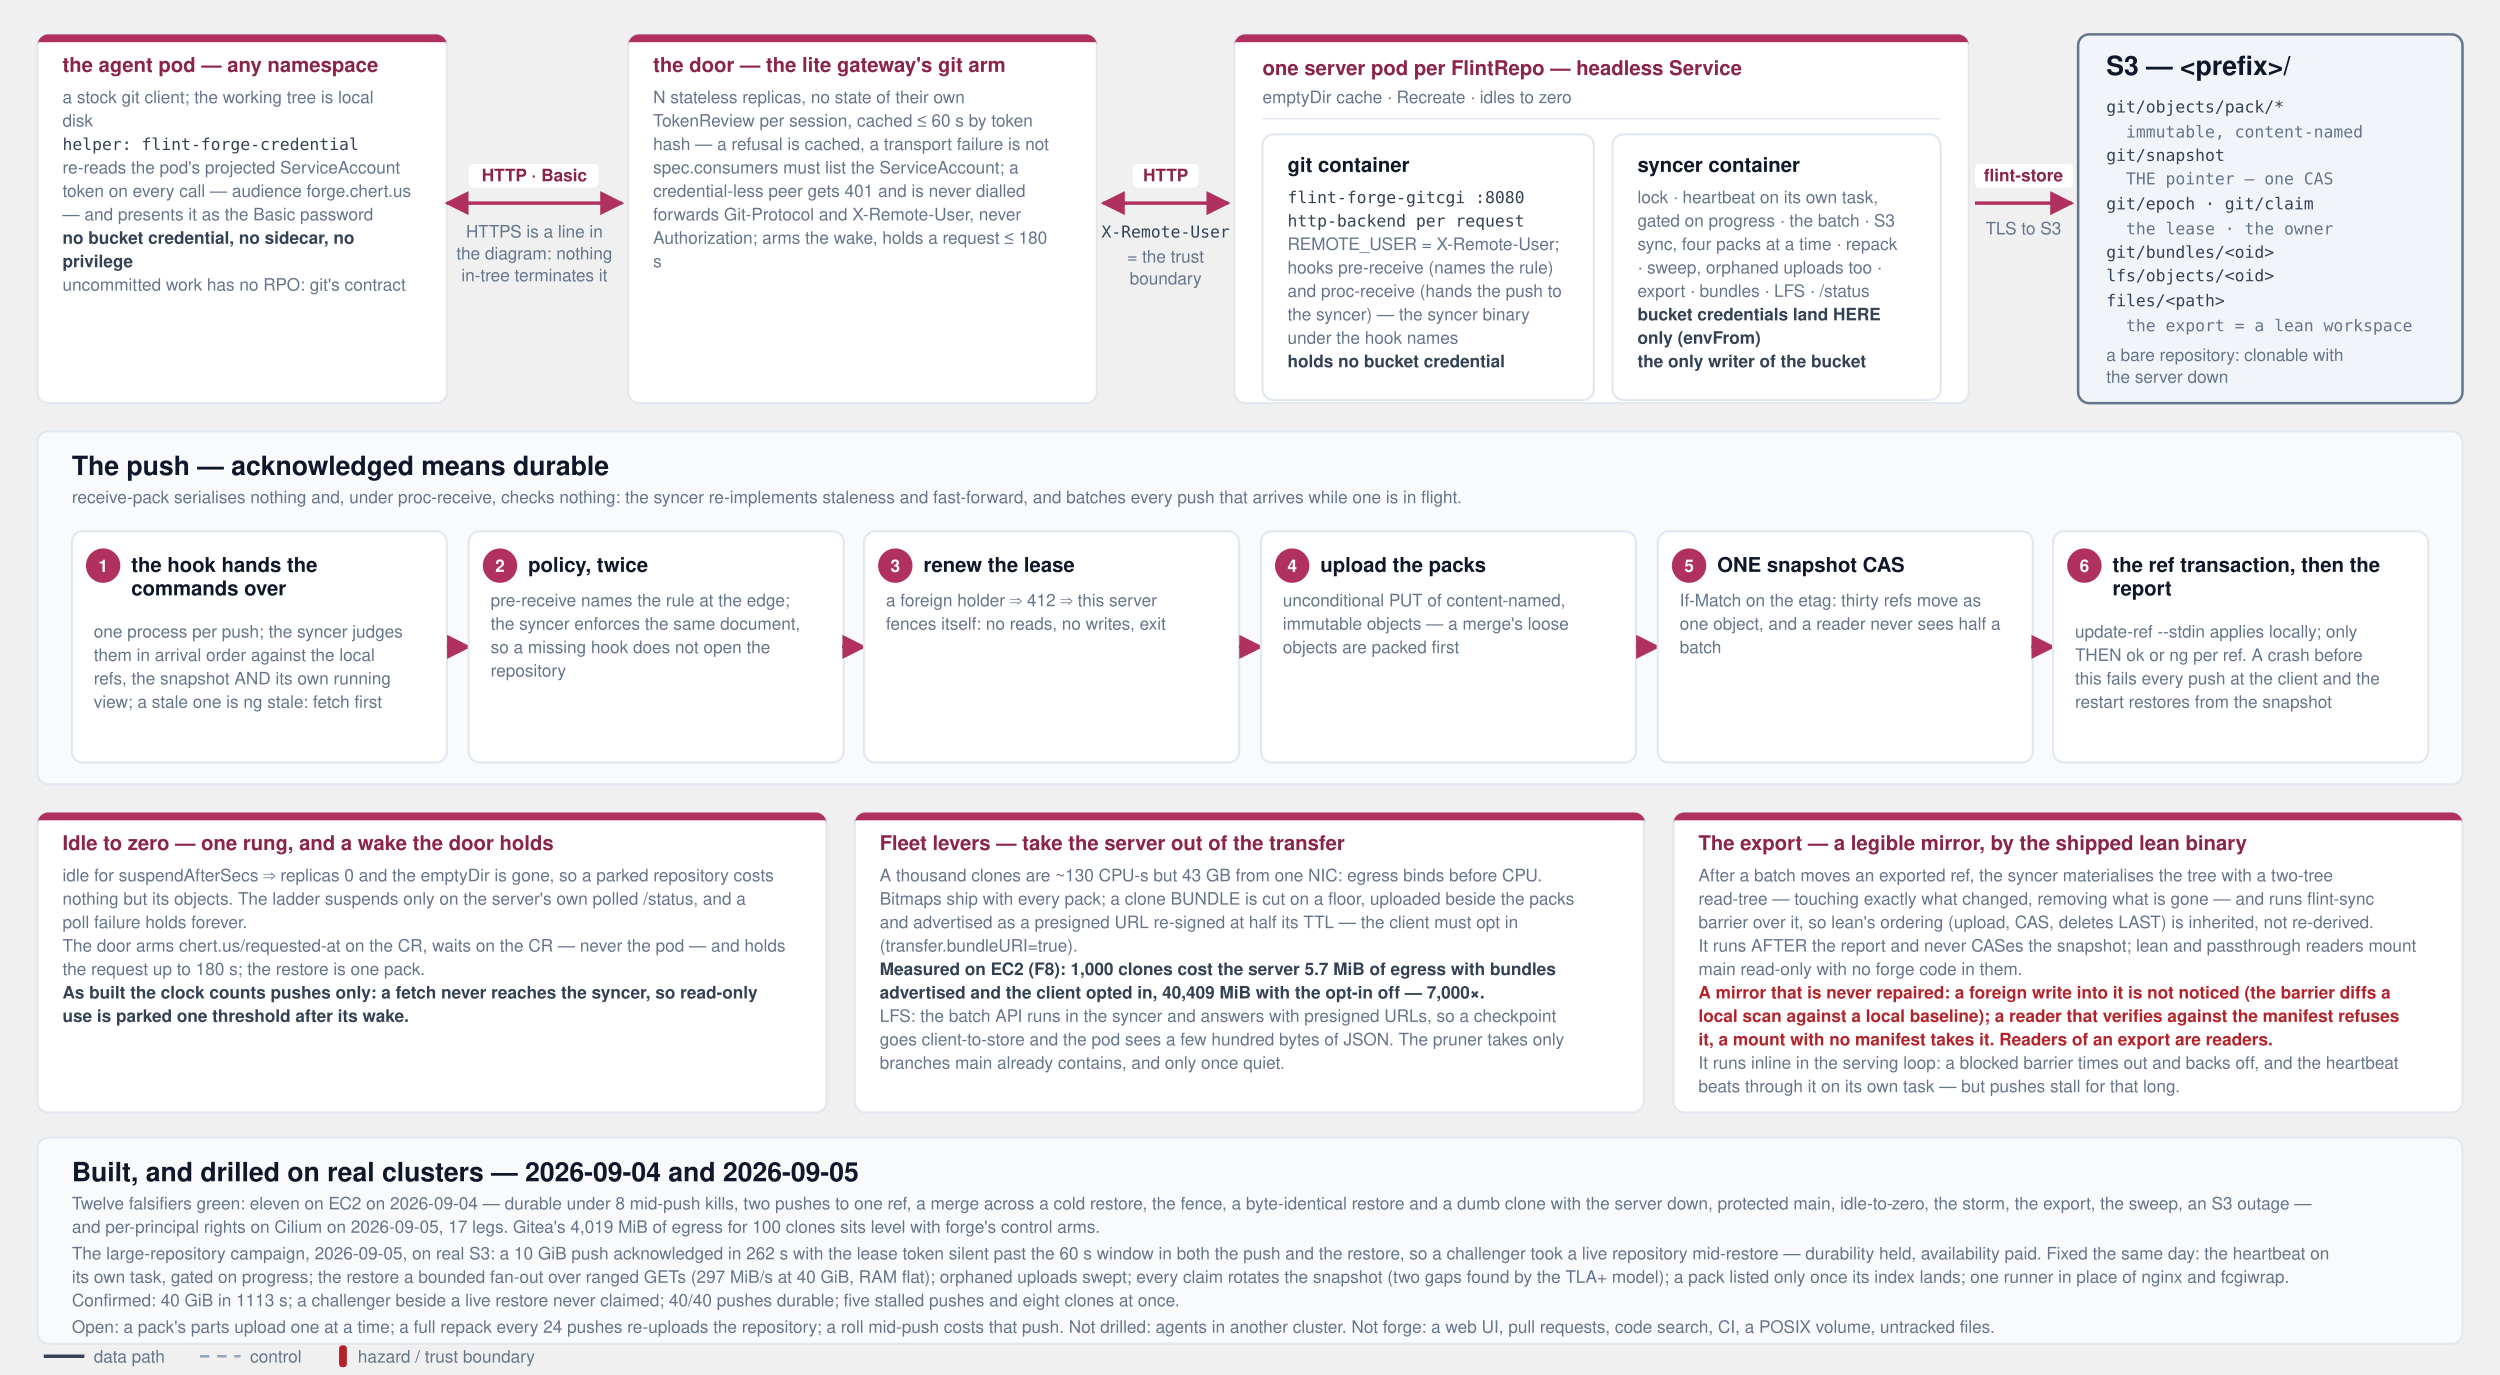
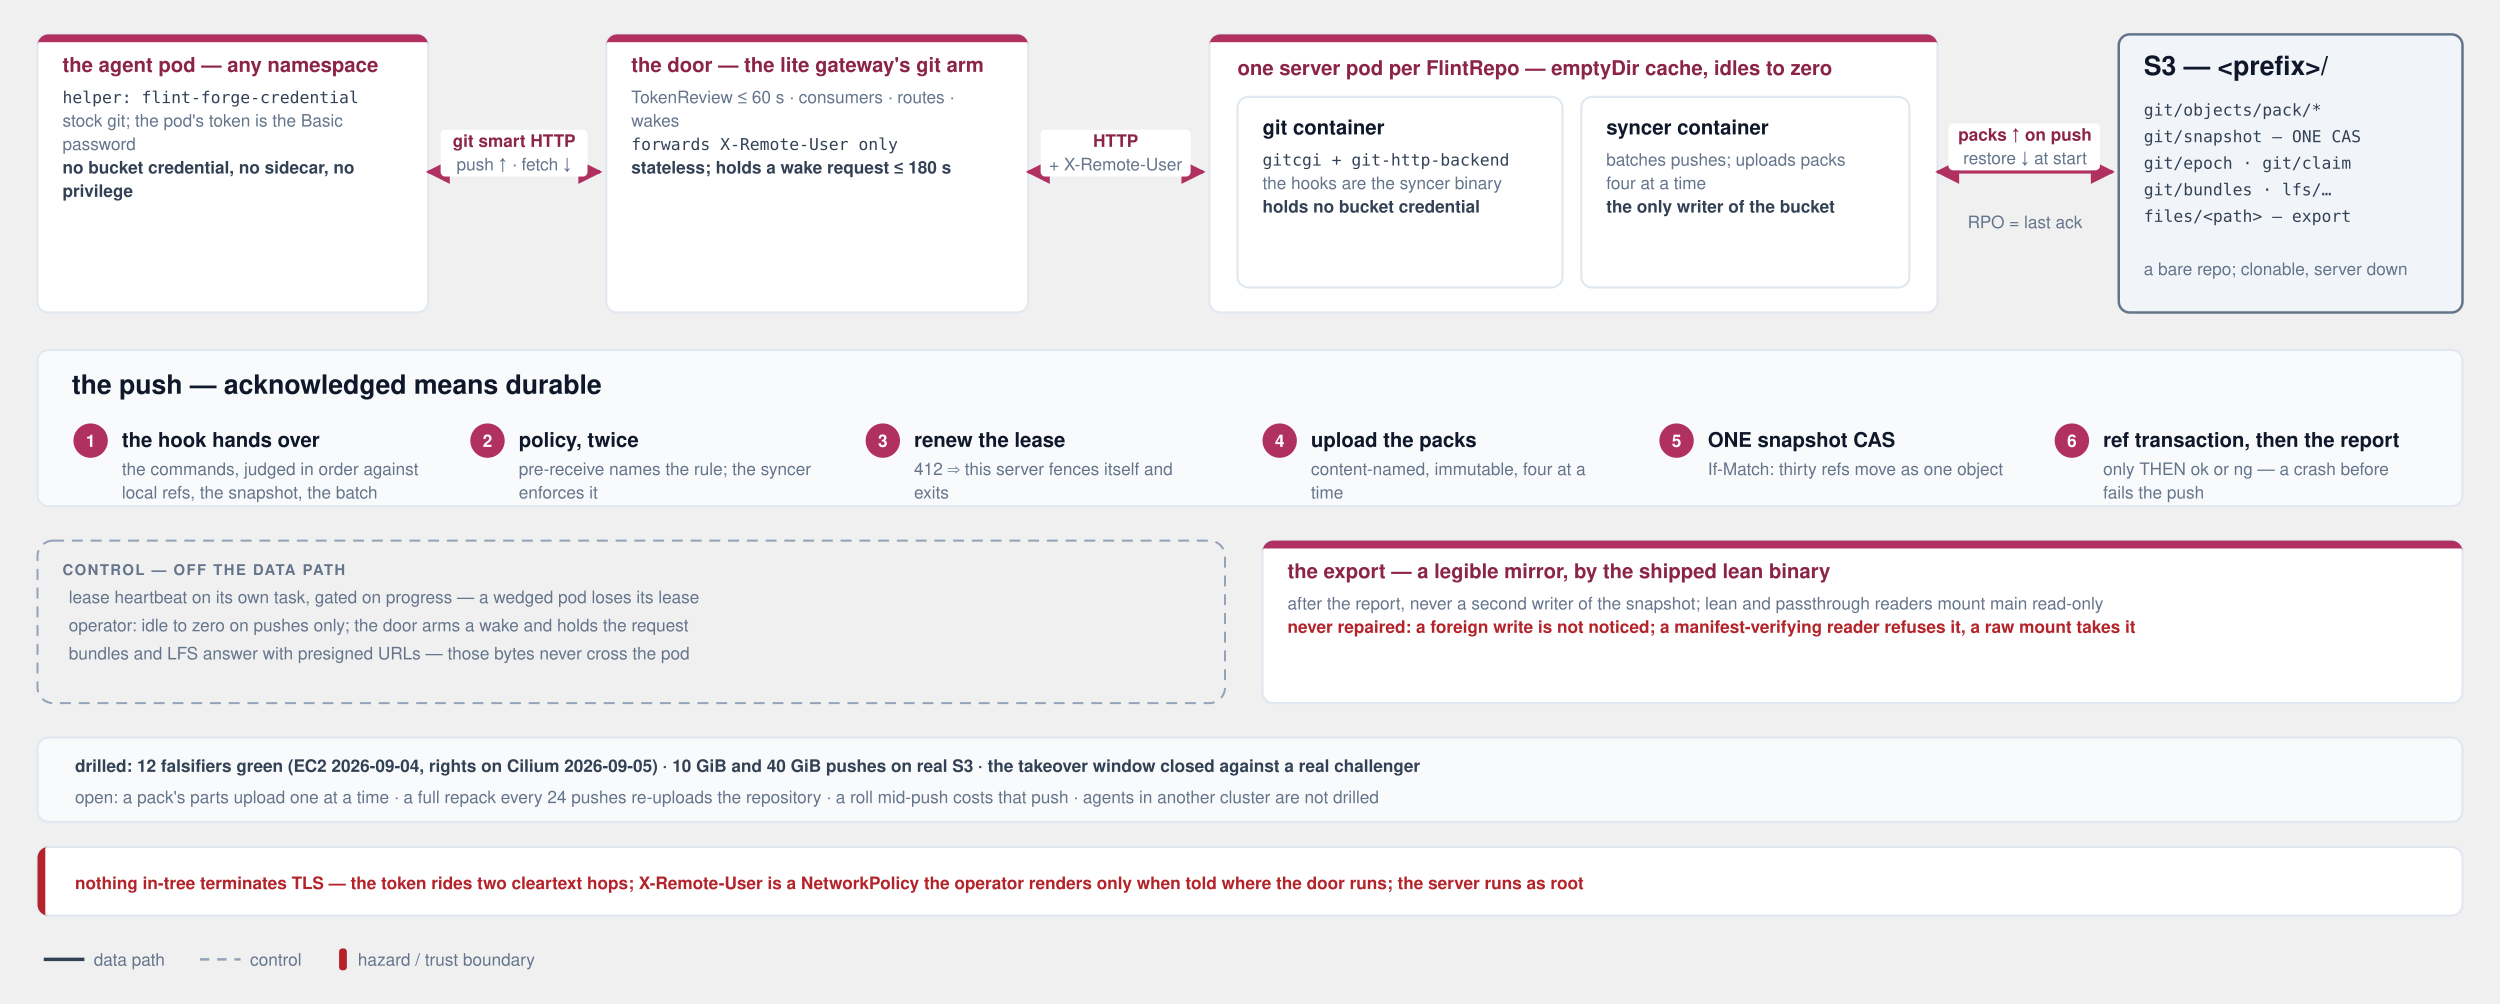
- <svg xmlns="http://www.w3.org/2000/svg" viewBox="0 0 1600 880" role="img" aria-label="flint-forge: an agent pod runs stock git with a credential helper that presents the pod's projected ServiceAccount token as the Basic password. The door — the lite gateway's git arm — verifies it by TokenReview, checks the repository's consumers and routes to one server pod per repository, where flint's CGI runner and git-http-backend serve the smart protocol and hooks hand every push to one syncer. The syncer batches pushes, uploads packs, CASes one snapshot and only then reports ok; S3 holds a bare repository, a lease, clone bundles, LFS objects and an optional export that is a valid lean workspace.">
+ <svg xmlns="http://www.w3.org/2000/svg" viewBox="0 0 1600 642" role="img" aria-label="flint-forge, drawn as a flow: an agent pod's stock git pushes and fetches over smart HTTP through the door, which verifies the pod's ServiceAccount token and routes to one server pod per repository; there gitcgi and git-http-backend serve, hooks hand every push to one syncer, and the syncer uploads packs, CASes one snapshot and only then acknowledges. S3 holds a bare repository. The lease, the operator and the presigned levers are control.">
  <style>
  text{font-family:"Helvetica Neue",Helvetica,Arial,sans-serif;fill:#0f172a}
  .t1{font-size:17.0px;font-weight:600}
  .t2{font-size:13.0px;font-weight:600}
  .t3{font-size:12.0px}
  .t3b{font-size:12.0px;font-weight:600;fill:#334155}
  .t4{font-size:11.0px;fill:#64748b}
  .t4b{font-size:11.0px;font-weight:600;fill:#334155}
  .mono{font-family:Menlo,"SF Mono",Consolas,monospace;font-size:10.5px;fill:#334155}
  .mute{fill:#64748b}
  .cap{font-size:9.5px;font-weight:600;letter-spacing:.1em;fill:#64748b}
  .num{font-size:11.0px;font-weight:600;fill:#ffffff}
  .on{font-size:13.0px;font-weight:600;fill:#ffffff}
  .onsub{font-size:11.0px;fill:#ffffff;opacity:.85}
  .c-red{fill:#b4232a}
  .c-lite{fill:#184f95} .c-lean{fill:#0f7a55} .c-pass{fill:#7d530c} .c-forge{fill:#8c2449}
  .f-lite{fill:#184f95} .f-lean{fill:#1baf7a} .f-pass{fill:#a06b12} .f-forge{fill:#b03060}
  .f-red{fill:#b4232a} .f-ink{fill:#334155}
  .b-lite{fill:#eef3fa;stroke:#184f95;stroke-width:1.4} .b-lean{fill:#ecf8f2;stroke:#1baf7a;stroke-width:1.4} .b-pass{fill:#faf3e6;stroke:#a06b12;stroke-width:1.4} .b-forge{fill:#faedf2;stroke:#b03060;stroke-width:1.4}
  .hd-lite{fill:#184f95} .hd-lean{fill:#0f7a55} .hd-pass{fill:#7d530c} .hd-forge{fill:#8c2449}
  .hd-lbl{fill:#334155}
  .l-lite{stroke:#184f95;stroke-width:2.2;fill:none} .l-lean{stroke:#1baf7a;stroke-width:2.2;fill:none} .l-pass{stroke:#a06b12;stroke-width:2.2;fill:none} .l-forge{stroke:#b03060;stroke-width:2.2;fill:none}
  .l-ctl{stroke:#94a3b8;stroke-width:1.6;fill:none}
  .l-ink{stroke:#334155;stroke-width:2.2;fill:none}
  .l-red{stroke:#b4232a;stroke-width:2.2;fill:none}
  .bx{fill:#ffffff;stroke:#e2e8f0;stroke-width:1.4}
  .panel{fill:#f8fafc;stroke:#e2e8f0;stroke-width:1.4}
  .s3{fill:#f1f5f9;stroke:#64748b;stroke-width:1.6}
  .grp{fill:none;stroke:#94a3b8;stroke-width:1.3;stroke-dasharray:7 5}
  .hair{stroke:#e2e8f0;stroke-width:1}
  .lbl{fill:#f8fafc} .rowb{fill:#fbfcfd}
  .frame{fill:none;stroke:#e2e8f0;stroke-width:1.2}
  .halo{fill:#ffffff}
  .chip{fill:#f8fafc;stroke:#e2e8f0;stroke-width:1}
  .chip-red{fill:#b4232a}
  .chip-lite{fill:#184f95} .chip-lean{fill:#0f7a55} .chip-pass{fill:#7d530c} .chip-forge{fill:#8c2449}
  .chip .cap{fill:#334155}
  /* On a filled shape. Last on purpose: a class beats a presentation
     attribute, so this must win over .t4/.cap/.mono. */
  .on,.num,.onsub{fill:#ffffff}
  .cap.on{fill:#ffffff}
</style>
  <defs>
    <marker id="a-lite" viewBox="0 0 10 10" refX="9" refY="5" markerWidth="7" markerHeight="7" orient="auto-start-reverse">
      <path d="M0,0 L10,5 L0,10 z" fill="#184f95" />
    </marker>
    <marker id="a-lean" viewBox="0 0 10 10" refX="9" refY="5" markerWidth="7" markerHeight="7" orient="auto-start-reverse">
      <path d="M0,0 L10,5 L0,10 z" fill="#1baf7a" />
    </marker>
    <marker id="a-pass" viewBox="0 0 10 10" refX="9" refY="5" markerWidth="7" markerHeight="7" orient="auto-start-reverse">
      <path d="M0,0 L10,5 L0,10 z" fill="#a06b12" />
    </marker>
    <marker id="a-forge" viewBox="0 0 10 10" refX="9" refY="5" markerWidth="7" markerHeight="7" orient="auto-start-reverse">
      <path d="M0,0 L10,5 L0,10 z" fill="#b03060" />
    </marker>
    <marker id="a-ctl" viewBox="0 0 10 10" refX="9" refY="5" markerWidth="7" markerHeight="7" orient="auto-start-reverse">
      <path d="M0,0 L10,5 L0,10 z" fill="#94a3b8" />
    </marker>
    <marker id="a-ink" viewBox="0 0 10 10" refX="9" refY="5" markerWidth="7" markerHeight="7" orient="auto-start-reverse">
      <path d="M0,0 L10,5 L0,10 z" fill="#334155" />
    </marker>
    <marker id="a-red" viewBox="0 0 10 10" refX="9" refY="5" markerWidth="7" markerHeight="7" orient="auto-start-reverse">
      <path d="M0,0 L10,5 L0,10 z" fill="#b4232a" />
    </marker>
  </defs>
-   <rect x="24" y="22" width="262" height="236" rx="7" class="bx" />
-   <path class="f-forge" d="M31,22 H279 A7,7 0 0 1 286,29 V27 H24 V29 A7,7 0 0 1 31,22 Z" />
+   <rect x="24" y="22" width="250" height="178" rx="7" class="bx" />
+   <path class="f-forge" d="M31,22 H267 A7,7 0 0 1 274,29 V27 H24 V29 A7,7 0 0 1 31,22 Z" />
  <text class="t2 c-forge" x="40" y="46">the agent pod — any namespace</text>
-   <text class="t4" x="40" y="66">a stock git client; the working tree is local</text>
-   <text class="t4" x="40" y="81">disk</text>
-   <text class="mono" x="40" y="96" xml:space="preserve">helper: flint-forge-credential</text>
-   <text class="t4" x="40" y="111">re-reads the pod's projected ServiceAccount</text>
-   <text class="t4" x="40" y="126">token on every call — audience forge.chert.us</text>
-   <text class="t4" x="40" y="141">— and presents it as the Basic password</text>
-   <text class="t4b" x="40" y="156">no bucket credential, no sidecar, no</text>
-   <text class="t4b" x="40" y="171">privilege</text>
-   <text class="t4" x="40" y="186">uncommitted work has no RPO: git's contract</text>
-   <line class="l-forge" x1="286" y1="130" x2="398" y2="130" marker-start="url(#a-forge)" marker-end="url(#a-forge)" />
-   <rect x="300" y="105" width="83" height="15" rx="3" class="halo" />
-   <text class="t4b c-forge" x="342" y="116" style="text-anchor:middle">HTTP · Basic</text>
-   <text class="t4" x="342" y="152" style="text-anchor:middle">HTTPS is a line in</text>
-   <text class="t4" x="342" y="166" style="text-anchor:middle">the diagram: nothing</text>
-   <text class="t4" x="342" y="180" style="text-anchor:middle">in-tree terminates it</text>
-   <rect x="402" y="22" width="300" height="236" rx="7" class="bx" />
-   <path class="f-forge" d="M409,22 H695 A7,7 0 0 1 702,29 V27 H402 V29 A7,7 0 0 1 409,22 Z" />
-   <text class="t2 c-forge" x="418" y="46">the door — the lite gateway's git arm</text>
-   <text class="t4" x="418" y="66">N stateless replicas, no state of their own</text>
-   <text class="t4" x="418" y="81">TokenReview per session, cached ≤ 60 s by token</text>
-   <text class="t4" x="418" y="96">hash — a refusal is cached, a transport failure is not</text>
-   <text class="t4" x="418" y="111">spec.consumers must list the ServiceAccount; a</text>
-   <text class="t4" x="418" y="126">credential-less peer gets 401 and is never dialled</text>
-   <text class="t4" x="418" y="141">forwards Git-Protocol and X-Remote-User, never</text>
-   <text class="t4" x="418" y="156">Authorization; arms the wake, holds a request ≤ 180</text>
-   <text class="t4" x="418" y="171">s</text>
-   <line class="l-forge" x1="706" y1="130" x2="786" y2="130" marker-start="url(#a-forge)" marker-end="url(#a-forge)" />
-   <rect x="725" y="105" width="42" height="15" rx="3" class="halo" />
-   <text class="t4b c-forge" x="746" y="116" style="text-anchor:middle">HTTP</text>
-   <text class="mono" x="746" y="152" style="text-anchor:middle" xml:space="preserve">X-Remote-User</text>
-   <text class="t4" x="746" y="168" style="text-anchor:middle">= the trust</text>
-   <text class="t4" x="746" y="182" style="text-anchor:middle">boundary</text>
-   <rect x="790" y="22" width="470" height="236" rx="7" class="bx" />
-   <path class="f-forge" d="M797,22 H1253 A7,7 0 0 1 1260,29 V27 H790 V29 A7,7 0 0 1 797,22 Z" />
-   <text class="t2 c-forge" x="808" y="48">one server pod per FlintRepo — headless Service</text>
-   <text class="t4" x="808" y="66">emptyDir cache · Recreate · idles to zero</text>
-   <line class="hair" x1="808" y1="76" x2="1242" y2="76" />
-   <rect x="808" y="86" width="212" height="170" rx="7" class="bx" />
-   <text class="t2" x="824" y="110">git container</text>
-   <text class="mono" x="824" y="130" xml:space="preserve">flint-forge-gitcgi :8080</text>
-   <text class="mono" x="824" y="145" xml:space="preserve">http-backend per request</text>
-   <text class="t4" x="824" y="160">REMOTE_USER = X-Remote-User;</text>
-   <text class="t4" x="824" y="175">hooks pre-receive (names the rule)</text>
-   <text class="t4" x="824" y="190">and proc-receive (hands the push to</text>
-   <text class="t4" x="824" y="205">the syncer) — the syncer binary</text>
-   <text class="t4" x="824" y="220">under the hook names</text>
-   <text class="t4b" x="824" y="235">holds no bucket credential</text>
-   <rect x="1032" y="86" width="210" height="170" rx="7" class="bx" />
-   <text class="t2" x="1048" y="110">syncer container</text>
-   <text class="t4" x="1048" y="130">lock · heartbeat on its own task,</text>
-   <text class="t4" x="1048" y="145">gated on progress · the batch · S3</text>
-   <text class="t4" x="1048" y="160">sync, four packs at a time · repack</text>
-   <text class="t4" x="1048" y="175">· sweep, orphaned uploads too ·</text>
-   <text class="t4" x="1048" y="190">export · bundles · LFS · /status</text>
-   <text class="t4b" x="1048" y="205">bucket credentials land HERE</text>
-   <text class="t4b" x="1048" y="220">only (envFrom)</text>
-   <text class="t4b" x="1048" y="235">the only writer of the bucket</text>
-   <line class="l-forge" x1="1264" y1="130" x2="1326" y2="130" marker-end="url(#a-forge)" />
-   <rect x="1264" y="105" width="63" height="15" rx="3" class="halo" />
-   <text class="t4b c-forge" x="1295" y="116" style="text-anchor:middle">flint-store</text>
-   <text class="t4" x="1295" y="150" style="text-anchor:middle">TLS to S3</text>
-   <rect x="1330" y="22" width="246" height="236" rx="7" class="s3" />
-   <text class="t1" x="1348" y="48">S3 — &lt;prefix&gt;/</text>
-   <text class="mono" x="1348" y="72" xml:space="preserve">git/objects/pack/*</text>
-   <text class="mono mute" x="1348" y="88" xml:space="preserve">  immutable, content-named</text>
-   <text class="mono" x="1348" y="103" xml:space="preserve">git/snapshot</text>
-   <text class="mono mute" x="1348" y="118" xml:space="preserve">  THE pointer — one CAS</text>
-   <text class="mono" x="1348" y="134" xml:space="preserve">git/epoch · git/claim</text>
-   <text class="mono mute" x="1348" y="150" xml:space="preserve">  the lease · the owner</text>
-   <text class="mono" x="1348" y="165" xml:space="preserve">git/bundles/&lt;oid&gt;</text>
-   <text class="mono" x="1348" y="180" xml:space="preserve">lfs/objects/&lt;oid&gt;</text>
-   <text class="mono" x="1348" y="196" xml:space="preserve">files/&lt;path&gt;</text>
-   <text class="mono mute" x="1348" y="212" xml:space="preserve">  the export = a lean workspace</text>
-   <text class="t4" x="1348" y="231">a bare repository: clonable with</text>
-   <text class="t4" x="1348" y="245">the server down</text>
-   <rect x="24" y="276" width="1552" height="226" rx="7" class="panel" />
-   <text class="t1" x="46" y="304">The push — acknowledged means durable</text>
-   <text class="t4" x="46" y="322">receive-pack serialises nothing and, under proc-receive, checks nothing: the syncer re-implements staleness and fast-forward, and batches every push that arrives while one is in flight.</text>
-   <rect x="46" y="340" width="240" height="148" rx="7" class="bx" />
-   <circle cx="66" cy="362" r="11" class="f-forge" />
-   <text class="num" x="66" y="366" style="text-anchor:middle">1</text>
-   <text class="t2" x="84" y="366">the hook hands the</text>
-   <text class="t2" x="84" y="381">commands over</text>
-   <text class="t4" x="60" y="408">one process per push; the syncer judges</text>
-   <text class="t4" x="60" y="423">them in arrival order against the local</text>
-   <text class="t4" x="60" y="438">refs, the snapshot AND its own running</text>
-   <text class="t4" x="60" y="453">view; a stale one is ng stale: fetch first</text>
-   <line class="l-forge" x1="286" y1="414" x2="300" y2="414" marker-end="url(#a-forge)" />
-   <rect x="300" y="340" width="240" height="148" rx="7" class="bx" />
-   <circle cx="320" cy="362" r="11" class="f-forge" />
-   <text class="num" x="320" y="366" style="text-anchor:middle">2</text>
-   <text class="t2" x="338" y="366">policy, twice</text>
-   <text class="t4" x="314" y="388">pre-receive names the rule at the edge;</text>
-   <text class="t4" x="314" y="403">the syncer enforces the same document,</text>
-   <text class="t4" x="314" y="418">so a missing hook does not open the</text>
-   <text class="t4" x="314" y="433">repository</text>
-   <line class="l-forge" x1="539" y1="414" x2="553" y2="414" marker-end="url(#a-forge)" />
-   <rect x="553" y="340" width="240" height="148" rx="7" class="bx" />
-   <circle cx="573" cy="362" r="11" class="f-forge" />
-   <text class="num" x="573" y="366" style="text-anchor:middle">3</text>
-   <text class="t2" x="591" y="366">renew the lease</text>
-   <text class="t4" x="567" y="388">a foreign holder ⇒ 412 ⇒ this server</text>
-   <text class="t4" x="567" y="403">fences itself: no reads, no writes, exit</text>
-   <line class="l-forge" x1="793" y1="414" x2="807" y2="414" marker-end="url(#a-forge)" />
-   <rect x="807" y="340" width="240" height="148" rx="7" class="bx" />
-   <circle cx="827" cy="362" r="11" class="f-forge" />
-   <text class="num" x="827" y="366" style="text-anchor:middle">4</text>
-   <text class="t2" x="845" y="366">upload the packs</text>
-   <text class="t4" x="821" y="388">unconditional PUT of content-named,</text>
-   <text class="t4" x="821" y="403">immutable objects — a merge's loose</text>
-   <text class="t4" x="821" y="418">objects are packed first</text>
-   <line class="l-forge" x1="1047" y1="414" x2="1061" y2="414" marker-end="url(#a-forge)" />
-   <rect x="1061" y="340" width="240" height="148" rx="7" class="bx" />
-   <circle cx="1081" cy="362" r="11" class="f-forge" />
-   <text class="num" x="1081" y="366" style="text-anchor:middle">5</text>
-   <text class="t2" x="1099" y="366">ONE snapshot CAS</text>
-   <text class="t4" x="1075" y="388">If-Match on the etag: thirty refs move as</text>
-   <text class="t4" x="1075" y="403">one object, and a reader never sees half a</text>
-   <text class="t4" x="1075" y="418">batch</text>
-   <line class="l-forge" x1="1300" y1="414" x2="1314" y2="414" marker-end="url(#a-forge)" />
-   <rect x="1314" y="340" width="240" height="148" rx="7" class="bx" />
-   <circle cx="1334" cy="362" r="11" class="f-forge" />
-   <text class="num" x="1334" y="366" style="text-anchor:middle">6</text>
-   <text class="t2" x="1352" y="366">the ref transaction, then the</text>
-   <text class="t2" x="1352" y="381">report</text>
-   <text class="t4" x="1328" y="408">update-ref --stdin applies locally; only</text>
-   <text class="t4" x="1328" y="423">THEN ok or ng per ref. A crash before</text>
-   <text class="t4" x="1328" y="438">this fails every push at the client and the</text>
-   <text class="t4" x="1328" y="453">restart restores from the snapshot</text>
-   <text class="t4" x="46" y="496" />
-   <rect x="24" y="520" width="505" height="192" rx="7" class="bx" />
-   <path class="f-forge" d="M31,520 H522 A7,7 0 0 1 529,527 V525 H24 V527 A7,7 0 0 1 31,520 Z" />
-   <text class="t2 c-forge" x="40" y="544">Idle to zero — one rung, and a wake the door holds</text>
-   <text class="t4" x="40" y="564">idle for suspendAfterSecs ⇒ replicas 0 and the emptyDir is gone, so a parked repository costs</text>
-   <text class="t4" x="40" y="579">nothing but its objects. The ladder suspends only on the server's own polled /status, and a</text>
-   <text class="t4" x="40" y="594">poll failure holds forever.</text>
-   <text class="t4" x="40" y="609">The door arms chert.us/requested-at on the CR, waits on the CR — never the pod — and holds</text>
-   <text class="t4" x="40" y="624">the request up to 180 s; the restore is one pack.</text>
-   <text class="t4b" x="40" y="639">As built the clock counts pushes only: a fetch never reaches the syncer, so read-only</text>
-   <text class="t4b" x="40" y="654">use is parked one threshold after its wake.</text>
-   <rect x="547" y="520" width="505" height="192" rx="7" class="bx" />
-   <path class="f-forge" d="M554,520 H1046 A7,7 0 0 1 1053,527 V525 H547 V527 A7,7 0 0 1 554,520 Z" />
-   <text class="t2 c-forge" x="563" y="544">Fleet levers — take the server out of the transfer</text>
-   <text class="t4" x="563" y="564">A thousand clones are ~130 CPU-s but 43 GB from one NIC: egress binds before CPU.</text>
-   <text class="t4" x="563" y="579">Bitmaps ship with every pack; a clone BUNDLE is cut on a floor, uploaded beside the packs</text>
-   <text class="t4" x="563" y="594">and advertised as a presigned URL re-signed at half its TTL — the client must opt in</text>
-   <text class="t4" x="563" y="609">(transfer.bundleURI=true).</text>
-   <text class="t4b" x="563" y="624">Measured on EC2 (F8): 1,000 clones cost the server 5.7 MiB of egress with bundles</text>
-   <text class="t4b" x="563" y="639">advertised and the client opted in, 40,409 MiB with the opt-in off — 7,000×.</text>
-   <text class="t4" x="563" y="654">LFS: the batch API runs in the syncer and answers with presigned URLs, so a checkpoint</text>
-   <text class="t4" x="563" y="669">goes client-to-store and the pod sees a few hundred bytes of JSON. The pruner takes only</text>
-   <text class="t4" x="563" y="684">branches main already contains, and only once quiet.</text>
-   <rect x="1071" y="520" width="505" height="192" rx="7" class="bx" />
-   <path class="f-forge" d="M1078,520 H1569 A7,7 0 0 1 1576,527 V525 H1071 V527 A7,7 0 0 1 1078,520 Z" />
-   <text class="t2 c-forge" x="1087" y="544">The export — a legible mirror, by the shipped lean binary</text>
-   <text class="t4" x="1087" y="564">After a batch moves an exported ref, the syncer materialises the tree with a two-tree</text>
-   <text class="t4" x="1087" y="579">read-tree — touching exactly what changed, removing what is gone — and runs flint-sync</text>
-   <text class="t4" x="1087" y="594">barrier over it, so lean's ordering (upload, CAS, deletes LAST) is inherited, not re-derived.</text>
-   <text class="t4" x="1087" y="609">It runs AFTER the report and never CASes the snapshot; lean and passthrough readers mount</text>
-   <text class="t4" x="1087" y="624">main read-only with no forge code in them.</text>
-   <text class="t4b c-red" x="1087" y="639">A mirror that is never repaired: a foreign write into it is not noticed (the barrier diffs a</text>
-   <text class="t4b c-red" x="1087" y="654">local scan against a local baseline); a reader that verifies against the manifest refuses</text>
-   <text class="t4b c-red" x="1087" y="669">it, a mount with no manifest takes it. Readers of an export are readers.</text>
-   <text class="t4" x="1087" y="684">It runs inline in the serving loop: a blocked barrier times out and backs off, and the heartbeat</text>
-   <text class="t4" x="1087" y="699">beats through it on its own task — but pushes stall for that long.</text>
-   <rect x="24" y="728" width="1552" height="132" rx="7" class="panel" />
-   <text class="t1" x="46" y="756">Built, and drilled on real clusters — 2026-09-04 and 2026-09-05</text>
-   <text class="t4" x="46" y="774">Twelve falsifiers green: eleven on EC2 on 2026-09-04 — durable under 8 mid-push kills, two pushes to one ref, a merge across a cold restore, the fence, a byte-identical restore and a dumb clone with the server down, protected main, idle-to-zero, the storm, the export, the sweep, an S3 outage —</text>
-   <text class="t4" x="46" y="789">and per-principal rights on Cilium on 2026-09-05, 17 legs. Gitea's 4,019 MiB of egress for 100 clones sits level with forge's control arms.</text>
-   <text class="t4" x="46" y="806">The large-repository campaign, 2026-09-05, on real S3: a 10 GiB push acknowledged in 262 s with the lease token silent past the 60 s window in both the push and the restore, so a challenger took a live repository mid-restore — durability held, availability paid. Fixed the same day: the heartbeat on</text>
-   <text class="t4" x="46" y="821">its own task, gated on progress; the restore a bounded fan-out over ranged GETs (297 MiB/s at 40 GiB, RAM flat); orphaned uploads swept; every claim rotates the snapshot (two gaps found by the TLA+ model); a pack listed only once its index lands; one runner in place of nginx and fcgiwrap.</text>
-   <text class="t4" x="46" y="836">Confirmed: 40 GiB in 1113 s; a challenger beside a live restore never claimed; 40/40 pushes durable; five stalled pushes and eight clones at once.</text>
-   <text class="t4" x="46" y="853">Open: a pack's parts upload one at a time; a full repack every 24 pushes re-uploads the repository; a roll mid-push costs that push. Not drilled: agents in another cluster. Not forge: a web UI, pull requests, code search, CI, a POSIX volume, untracked files.</text>
-   <line class="l-ink" x1="28" y1="868" x2="54" y2="868" />
-   <text class="t4" x="60" y="872">data path</text>
-   <line class="l-ctl" x1="127.98" y1="868" x2="153.98" y2="868" stroke-dasharray="6 5" />
-   <text class="t4" x="160" y="872">control</text>
-   <rect x="217" y="861" width="5" height="14" rx="2" class="f-red" />
-   <text class="t4" x="229" y="872">hazard / trust boundary</text>
+   <text class="mono" x="40" y="66" xml:space="preserve">helper: flint-forge-credential</text>
+   <text class="t4" x="40" y="81">stock git; the pod's token is the Basic</text>
+   <text class="t4" x="40" y="96">password</text>
+   <text class="t4b" x="40" y="111">no bucket credential, no sidecar, no</text>
+   <text class="t4b" x="40" y="126">privilege</text>
+   <line class="l-forge" x1="274" y1="110" x2="384" y2="110" marker-start="url(#a-forge)" marker-end="url(#a-forge)" />
+   <rect x="282" y="83" width="94" height="30" rx="3" class="halo" />
+   <text class="t4b c-forge" x="329" y="94" style="text-anchor:middle">git smart HTTP</text>
+   <text class="t4" x="329" y="109" style="text-anchor:middle">push ↑ · fetch ↓</text>
+   <rect x="388" y="22" width="270" height="178" rx="7" class="bx" />
+   <path class="f-forge" d="M395,22 H651 A7,7 0 0 1 658,29 V27 H388 V29 A7,7 0 0 1 395,22 Z" />
+   <text class="t2 c-forge" x="404" y="46">the door — the lite gateway's git arm</text>
+   <text class="t4" x="404" y="66">TokenReview ≤ 60 s · consumers · routes ·</text>
+   <text class="t4" x="404" y="81">wakes</text>
+   <text class="mono" x="404" y="96" xml:space="preserve">forwards X-Remote-User only</text>
+   <text class="t4b" x="404" y="111">stateless; holds a wake request ≤ 180 s</text>
+   <line class="l-forge" x1="658" y1="110" x2="770" y2="110" marker-start="url(#a-forge)" marker-end="url(#a-forge)" />
+   <rect x="666" y="83" width="96" height="30" rx="3" class="halo" />
+   <text class="t4b c-forge" x="714" y="94" style="text-anchor:middle">HTTP</text>
+   <text class="t4" x="714" y="109" style="text-anchor:middle">+ X-Remote-User</text>
+   <rect x="774" y="22" width="466" height="178" rx="7" class="bx" />
+   <path class="f-forge" d="M781,22 H1233 A7,7 0 0 1 1240,29 V27 H774 V29 A7,7 0 0 1 781,22 Z" />
+   <text class="t2 c-forge" x="792" y="48">one server pod per FlintRepo — emptyDir cache, idles to zero</text>
+   <rect x="792" y="62" width="208" height="122" rx="7" class="bx" />
+   <text class="t2" x="808" y="86">git container</text>
+   <text class="mono" x="808" y="106" xml:space="preserve">gitcgi + git-http-backend</text>
+   <text class="t4" x="808" y="121">the hooks are the syncer binary</text>
+   <text class="t4b" x="808" y="136">holds no bucket credential</text>
+   <rect x="1012" y="62" width="210" height="122" rx="7" class="bx" />
+   <text class="t2" x="1028" y="86">syncer container</text>
+   <text class="t4" x="1028" y="106">batches pushes; uploads packs</text>
+   <text class="t4" x="1028" y="121">four at a time</text>
+   <text class="t4b" x="1028" y="136">the only writer of the bucket</text>
+   <line class="l-forge" x1="1240" y1="110" x2="1352" y2="110" marker-start="url(#a-forge)" marker-end="url(#a-forge)" />
+   <rect x="1247" y="79" width="97" height="30" rx="3" class="halo" />
+   <text class="t4b c-forge" x="1296" y="90" style="text-anchor:middle">packs ↑ on push</text>
+   <text class="t4" x="1296" y="105" style="text-anchor:middle">restore ↓ at start</text>
+   <text class="t4" x="1296" y="146" style="text-anchor:middle">RPO = last ack</text>
+   <rect x="1356" y="22" width="220" height="178" rx="7" class="s3" />
+   <text class="t1" x="1372" y="48">S3 — &lt;prefix&gt;/</text>
+   <text class="mono" x="1372" y="74" xml:space="preserve">git/objects/pack/*</text>
+   <text class="mono" x="1372" y="91" xml:space="preserve">git/snapshot — ONE CAS</text>
+   <text class="mono" x="1372" y="108" xml:space="preserve">git/epoch · git/claim</text>
+   <text class="mono" x="1372" y="125" xml:space="preserve">git/bundles · lfs/…</text>
+   <text class="mono" x="1372" y="142" xml:space="preserve">files/&lt;path&gt; — export</text>
+   <text class="t4" x="1372" y="176">a bare repo; clonable, server down</text>
+   <rect x="24" y="224" width="1552" height="100" rx="7" class="panel" />
+   <text class="t1" x="46" y="252">the push — acknowledged means durable</text>
+   <circle cx="58" cy="282" r="11" class="f-forge" />
+   <text class="num" x="58" y="286" style="text-anchor:middle">1</text>
+   <text class="t2" x="78" y="286">the hook hands over</text>
+   <text class="t4" x="78" y="304">the commands, judged in order against</text>
+   <text class="t4" x="78" y="319">local refs, the snapshot, the batch</text>
+   <circle cx="312" cy="282" r="11" class="f-forge" />
+   <text class="num" x="312" y="286" style="text-anchor:middle">2</text>
+   <text class="t2" x="332" y="286">policy, twice</text>
+   <text class="t4" x="332" y="304">pre-receive names the rule; the syncer</text>
+   <text class="t4" x="332" y="319">enforces it</text>
+   <circle cx="565" cy="282" r="11" class="f-forge" />
+   <text class="num" x="565" y="286" style="text-anchor:middle">3</text>
+   <text class="t2" x="585" y="286">renew the lease</text>
+   <text class="t4" x="585" y="304">412 ⇒ this server fences itself and</text>
+   <text class="t4" x="585" y="319">exits</text>
+   <circle cx="819" cy="282" r="11" class="f-forge" />
+   <text class="num" x="819" y="286" style="text-anchor:middle">4</text>
+   <text class="t2" x="839" y="286">upload the packs</text>
+   <text class="t4" x="839" y="304">content-named, immutable, four at a</text>
+   <text class="t4" x="839" y="319">time</text>
+   <circle cx="1073" cy="282" r="11" class="f-forge" />
+   <text class="num" x="1073" y="286" style="text-anchor:middle">5</text>
+   <text class="t2" x="1093" y="286">ONE snapshot CAS</text>
+   <text class="t4" x="1093" y="304">If-Match: thirty refs move as one object</text>
+   <circle cx="1326" cy="282" r="11" class="f-forge" />
+   <text class="num" x="1326" y="286" style="text-anchor:middle">6</text>
+   <text class="t2" x="1346" y="286">ref transaction, then the report</text>
+   <text class="t4" x="1346" y="304">only THEN ok or ng — a crash before</text>
+   <text class="t4" x="1346" y="319">fails the push</text>
+   <rect x="24" y="346" width="760" height="104" rx="10" class="grp" />
+   <text class="cap" x="40" y="368">CONTROL — OFF THE DATA PATH</text>
+   <text class="t4" x="44" y="386">lease heartbeat on its own task, gated on progress — a wedged pod loses its lease</text>
+   <text class="t4" x="44" y="404">operator: idle to zero on pushes only; the door arms a wake and holds the request</text>
+   <text class="t4" x="44" y="422">bundles and LFS answer with presigned URLs — those bytes never cross the pod</text>
+   <rect x="808" y="346" width="768" height="104" rx="7" class="bx" />
+   <path class="f-forge" d="M815,346 H1569 A7,7 0 0 1 1576,353 V351 H808 V353 A7,7 0 0 1 815,346 Z" />
+   <text class="t2 c-forge" x="824" y="370">the export — a legible mirror, by the shipped lean binary</text>
+   <text class="t4" x="824" y="390">after the report, never a second writer of the snapshot; lean and passthrough readers mount main read-only</text>
+   <text class="t4b c-red" x="824" y="405">never repaired: a foreign write is not noticed; a manifest-verifying reader refuses it, a raw mount takes it</text>
+   <rect x="24" y="472" width="1552" height="54" rx="7" class="panel" />
+   <text class="t4b" x="48" y="494">drilled: 12 falsifiers green (EC2 2026-09-04, rights on Cilium 2026-09-05) · 10 GiB and 40 GiB pushes on real S3 · the takeover window closed against a real challenger</text>
+   <text class="t4" x="48" y="514">open: a pack's parts upload one at a time · a full repack every 24 pushes re-uploads the repository · a roll mid-push costs that push · agents in another cluster are not drilled</text>
+   <rect x="24" y="542" width="1552" height="44" rx="7" class="bx" />
+   <path class="f-red" d="M24,549 A7,7 0 0 1 31,542 H29 V586 H31 A7,7 0 0 1 24,579 Z" />
+   <text class="t4b c-red" x="48" y="569">nothing in-tree terminates TLS — the token rides two cleartext hops; X-Remote-User is a NetworkPolicy the operator renders only when told where the door runs; the server runs as root</text>
+   <line class="l-ink" x1="28" y1="614" x2="54" y2="614" />
+   <text class="t4" x="60" y="618">data path</text>
+   <line class="l-ctl" x1="127.98" y1="614" x2="153.98" y2="614" stroke-dasharray="6 5" />
+   <text class="t4" x="160" y="618">control</text>
+   <rect x="217" y="607" width="5" height="14" rx="2" class="f-red" />
+   <text class="t4" x="229" y="618">hazard / trust boundary</text>
</svg>
